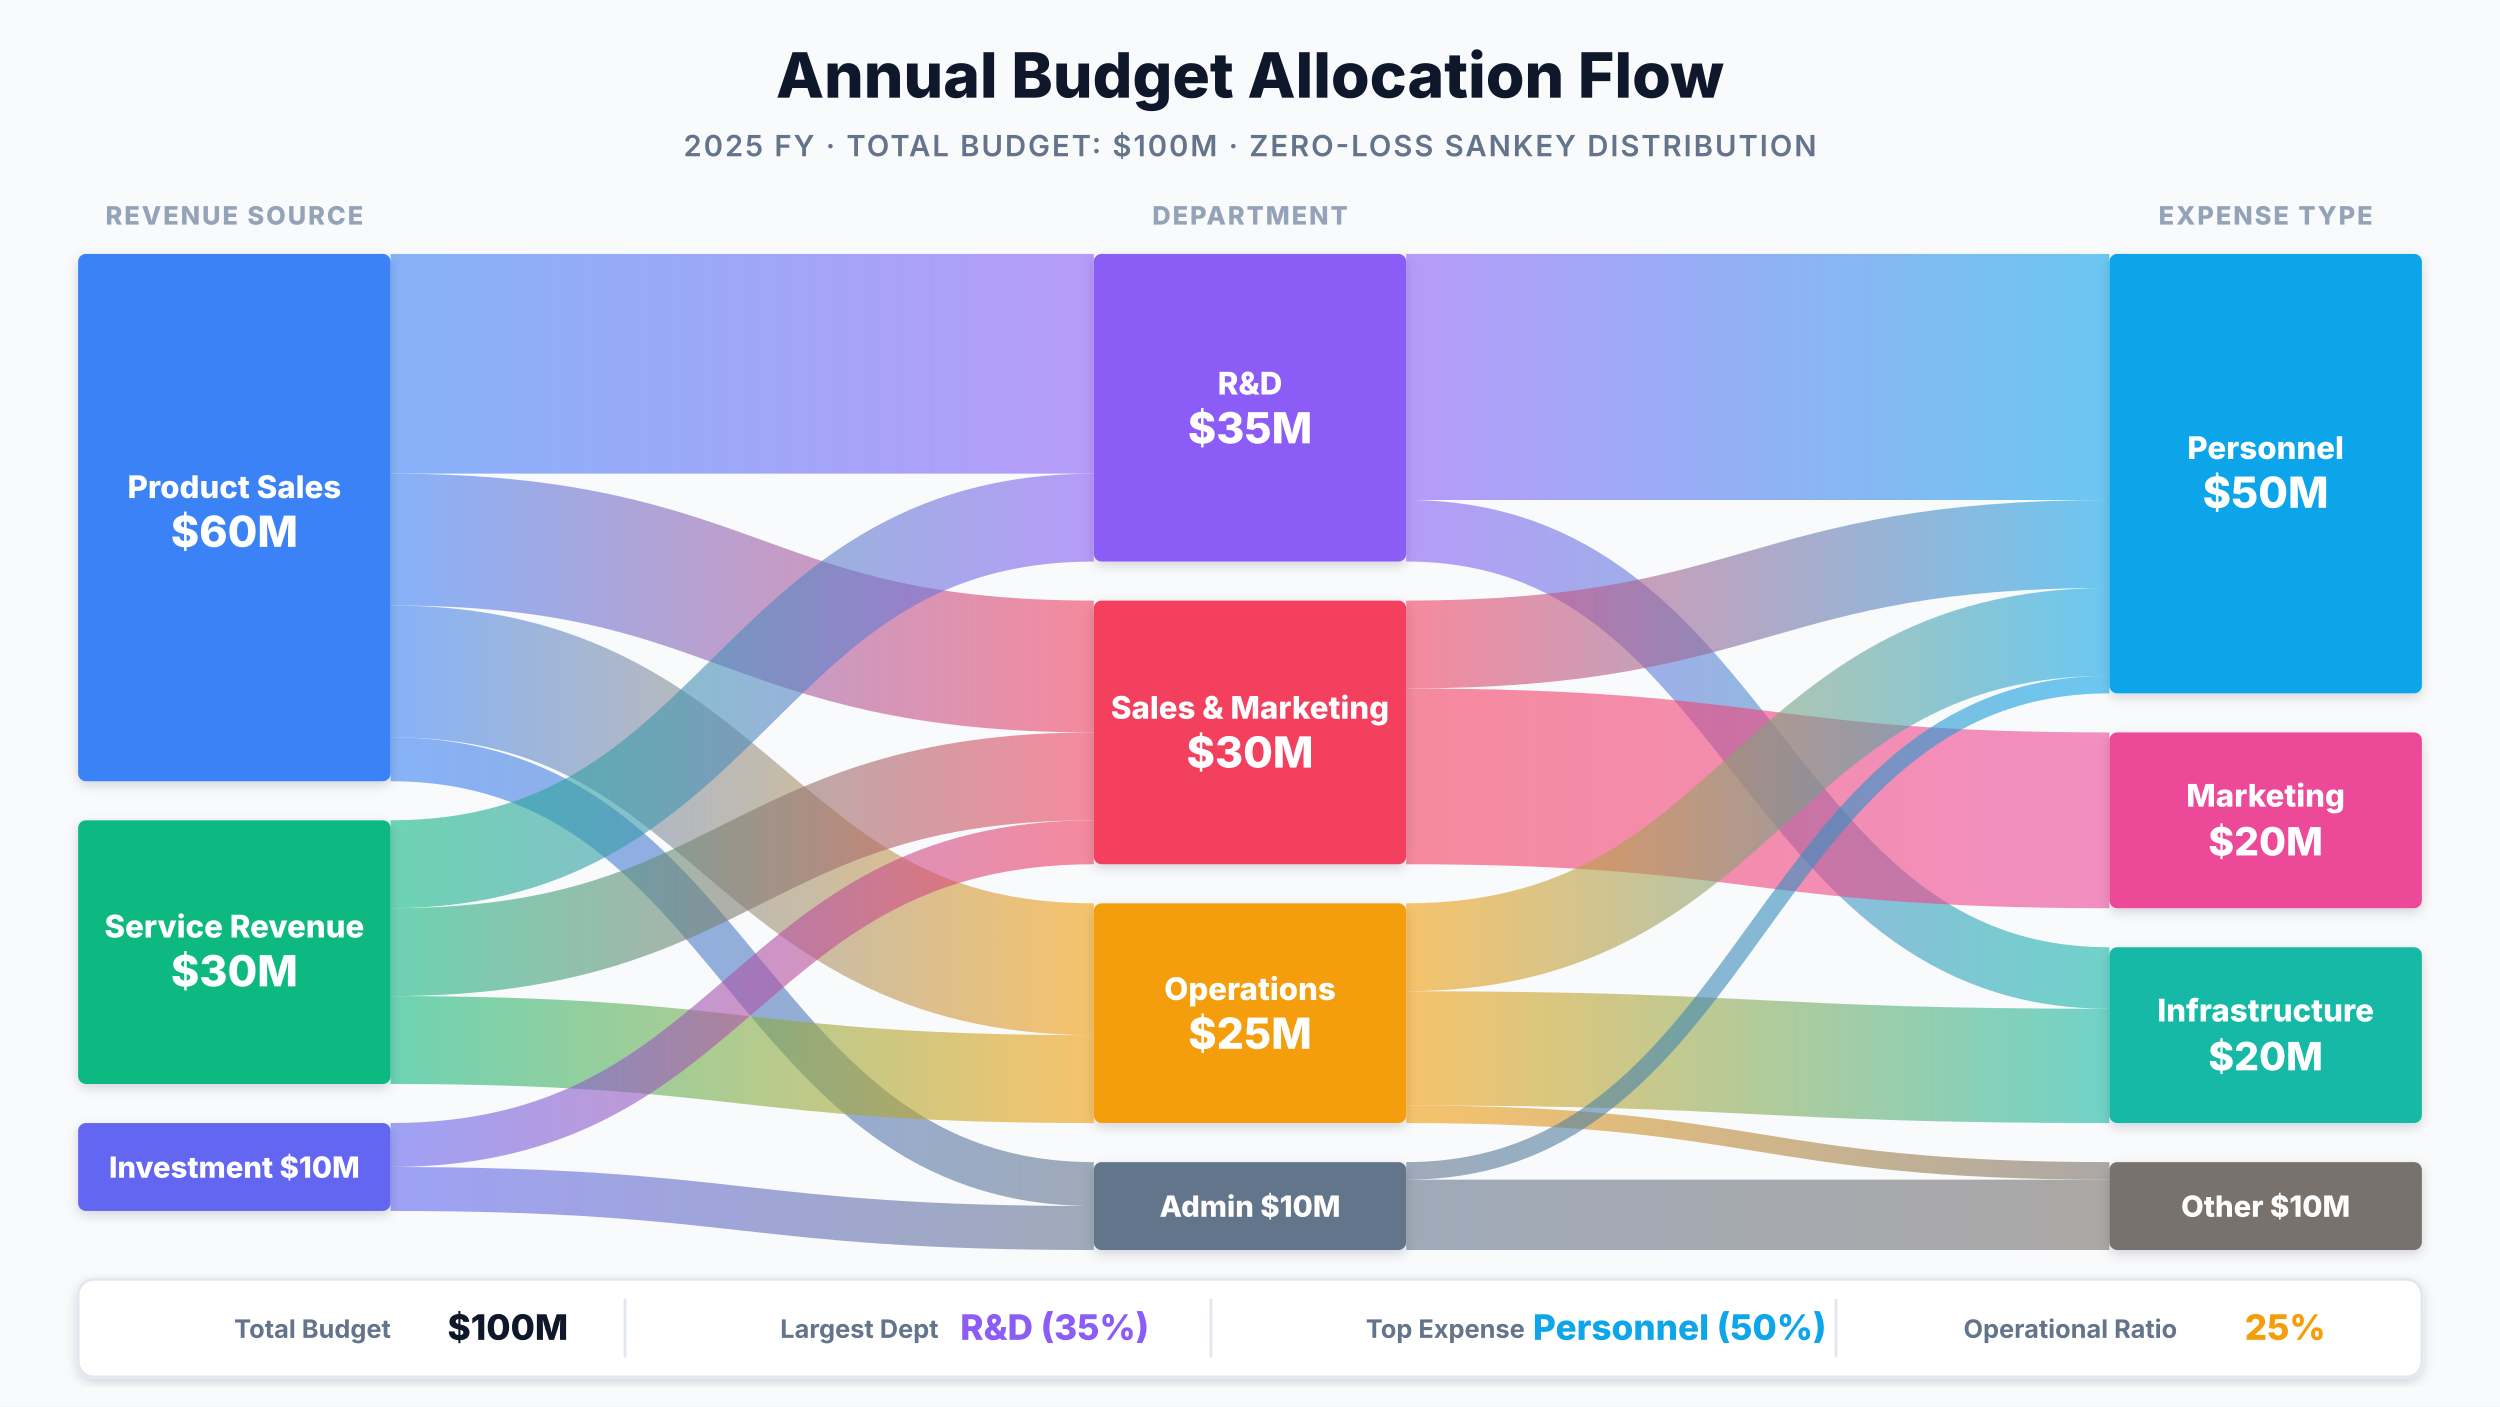
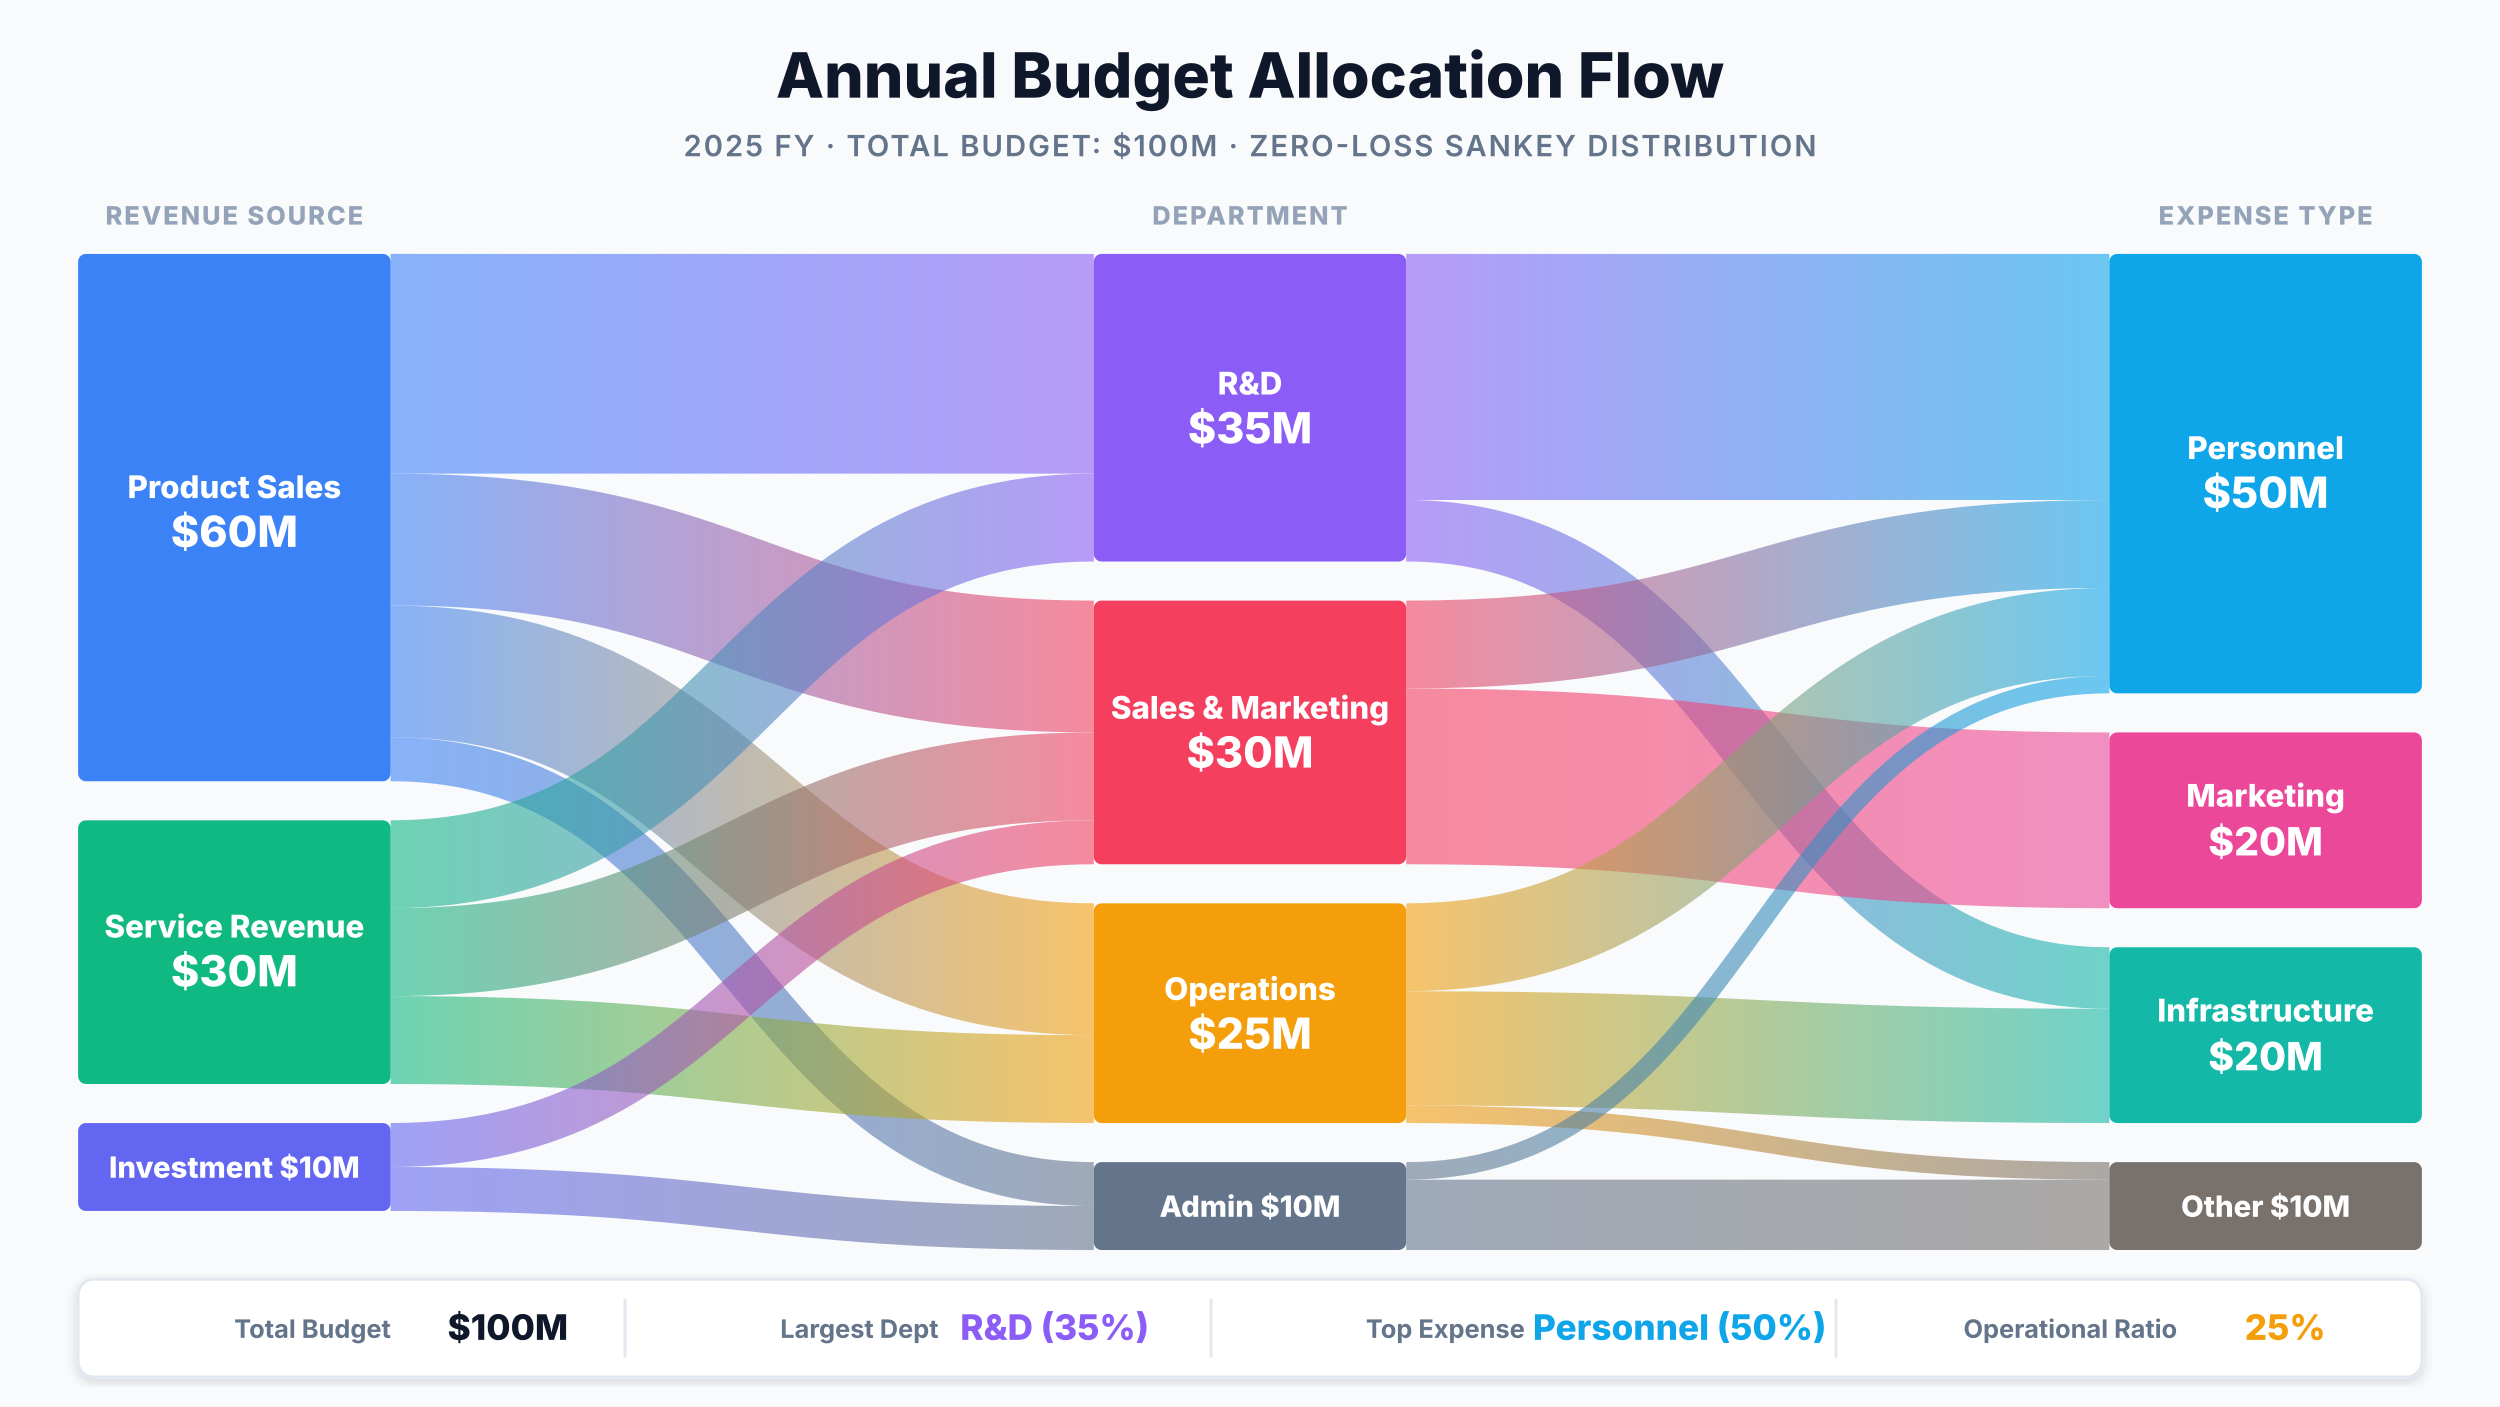
<svg xmlns="http://www.w3.org/2000/svg" viewBox="0 0 1280 720" width="1280" height="720">
  <defs>
    <filter id="nodeShadow" x="-10%" y="-10%" width="120%" height="120%">
      <feGaussianBlur in="SourceAlpha" stdDeviation="3" />
      <feOffset dx="0" dy="2" result="offsetblur" />
      <feFlood flood-color="#0F172A" flood-opacity="0.15" result="shadowColor" />
      <feComposite in="shadowColor" in2="offsetblur" operator="in" result="shadow" />
      <feMerge>
        <feMergeNode in="shadow" />
        <feMergeNode in="SourceGraphic" />
      </feMerge>
    </filter>
-     <linearGradient id="gPR" gradientUnits="userSpaceOnUse" x1="200" y1="0" x2="560" y2="0">
+     <linearGradient id="gPR" x1="0%" y1="0%" x2="100%" y2="0%">
      <stop offset="0%" stop-color="#3B82F6" stop-opacity="0.6" />
      <stop offset="100%" stop-color="#8B5CF6" stop-opacity="0.6" />
    </linearGradient>
-     <linearGradient id="gPS" gradientUnits="userSpaceOnUse" x1="200" y1="0" x2="560" y2="0">
+     <linearGradient id="gPS" x1="0%" y1="0%" x2="100%" y2="0%">
      <stop offset="0%" stop-color="#3B82F6" stop-opacity="0.6" />
      <stop offset="100%" stop-color="#F43F5E" stop-opacity="0.6" />
    </linearGradient>
-     <linearGradient id="gPO" gradientUnits="userSpaceOnUse" x1="200" y1="0" x2="560" y2="0">
+     <linearGradient id="gPO" x1="0%" y1="0%" x2="100%" y2="0%">
      <stop offset="0%" stop-color="#3B82F6" stop-opacity="0.6" />
      <stop offset="100%" stop-color="#F59E0B" stop-opacity="0.6" />
    </linearGradient>
-     <linearGradient id="gPA" gradientUnits="userSpaceOnUse" x1="200" y1="0" x2="560" y2="0">
+     <linearGradient id="gPA" x1="0%" y1="0%" x2="100%" y2="0%">
      <stop offset="0%" stop-color="#3B82F6" stop-opacity="0.6" />
      <stop offset="100%" stop-color="#64748B" stop-opacity="0.6" />
    </linearGradient>
-     <linearGradient id="gSR" gradientUnits="userSpaceOnUse" x1="200" y1="0" x2="560" y2="0">
+     <linearGradient id="gSR" x1="0%" y1="0%" x2="100%" y2="0%">
      <stop offset="0%" stop-color="#10B981" stop-opacity="0.6" />
      <stop offset="100%" stop-color="#8B5CF6" stop-opacity="0.6" />
    </linearGradient>
-     <linearGradient id="gSS" gradientUnits="userSpaceOnUse" x1="200" y1="0" x2="560" y2="0">
+     <linearGradient id="gSS" x1="0%" y1="0%" x2="100%" y2="0%">
      <stop offset="0%" stop-color="#10B981" stop-opacity="0.6" />
      <stop offset="100%" stop-color="#F43F5E" stop-opacity="0.6" />
    </linearGradient>
-     <linearGradient id="gSO" gradientUnits="userSpaceOnUse" x1="200" y1="0" x2="560" y2="0">
+     <linearGradient id="gSO" x1="0%" y1="0%" x2="100%" y2="0%">
      <stop offset="0%" stop-color="#10B981" stop-opacity="0.6" />
      <stop offset="100%" stop-color="#F59E0B" stop-opacity="0.6" />
    </linearGradient>
-     <linearGradient id="gIS" gradientUnits="userSpaceOnUse" x1="200" y1="0" x2="560" y2="0">
+     <linearGradient id="gIS" x1="0%" y1="0%" x2="100%" y2="0%">
      <stop offset="0%" stop-color="#6366F1" stop-opacity="0.6" />
      <stop offset="100%" stop-color="#F43F5E" stop-opacity="0.6" />
    </linearGradient>
-     <linearGradient id="gIA" gradientUnits="userSpaceOnUse" x1="200" y1="0" x2="560" y2="0">
+     <linearGradient id="gIA" x1="0%" y1="0%" x2="100%" y2="0%">
      <stop offset="0%" stop-color="#6366F1" stop-opacity="0.6" />
      <stop offset="100%" stop-color="#64748B" stop-opacity="0.6" />
    </linearGradient>
-     <linearGradient id="gRP" gradientUnits="userSpaceOnUse" x1="720" y1="0" x2="1080" y2="0">
+     <linearGradient id="gRP" x1="0%" y1="0%" x2="100%" y2="0%">
      <stop offset="0%" stop-color="#8B5CF6" stop-opacity="0.6" />
      <stop offset="100%" stop-color="#0EA5E9" stop-opacity="0.6" />
    </linearGradient>
-     <linearGradient id="gRI" gradientUnits="userSpaceOnUse" x1="720" y1="0" x2="1080" y2="0">
+     <linearGradient id="gRI" x1="0%" y1="0%" x2="100%" y2="0%">
      <stop offset="0%" stop-color="#8B5CF6" stop-opacity="0.6" />
      <stop offset="100%" stop-color="#14B8A6" stop-opacity="0.6" />
    </linearGradient>
-     <linearGradient id="gSP" gradientUnits="userSpaceOnUse" x1="720" y1="0" x2="1080" y2="0">
+     <linearGradient id="gSP" x1="0%" y1="0%" x2="100%" y2="0%">
      <stop offset="0%" stop-color="#F43F5E" stop-opacity="0.6" />
      <stop offset="100%" stop-color="#0EA5E9" stop-opacity="0.6" />
    </linearGradient>
-     <linearGradient id="gSM" gradientUnits="userSpaceOnUse" x1="720" y1="0" x2="1080" y2="0">
+     <linearGradient id="gSM" x1="0%" y1="0%" x2="100%" y2="0%">
      <stop offset="0%" stop-color="#F43F5E" stop-opacity="0.6" />
      <stop offset="100%" stop-color="#EC4899" stop-opacity="0.6" />
    </linearGradient>
-     <linearGradient id="gOP" gradientUnits="userSpaceOnUse" x1="720" y1="0" x2="1080" y2="0">
+     <linearGradient id="gOP" x1="0%" y1="0%" x2="100%" y2="0%">
      <stop offset="0%" stop-color="#F59E0B" stop-opacity="0.6" />
      <stop offset="100%" stop-color="#0EA5E9" stop-opacity="0.6" />
    </linearGradient>
-     <linearGradient id="gOI" gradientUnits="userSpaceOnUse" x1="720" y1="0" x2="1080" y2="0">
+     <linearGradient id="gOI" x1="0%" y1="0%" x2="100%" y2="0%">
      <stop offset="0%" stop-color="#F59E0B" stop-opacity="0.6" />
      <stop offset="100%" stop-color="#14B8A6" stop-opacity="0.6" />
    </linearGradient>
-     <linearGradient id="gOO" gradientUnits="userSpaceOnUse" x1="720" y1="0" x2="1080" y2="0">
+     <linearGradient id="gOO" x1="0%" y1="0%" x2="100%" y2="0%">
      <stop offset="0%" stop-color="#F59E0B" stop-opacity="0.6" />
      <stop offset="100%" stop-color="#78716C" stop-opacity="0.6" />
    </linearGradient>
-     <linearGradient id="gAP" gradientUnits="userSpaceOnUse" x1="720" y1="0" x2="1080" y2="0">
+     <linearGradient id="gAP" x1="0%" y1="0%" x2="100%" y2="0%">
      <stop offset="0%" stop-color="#64748B" stop-opacity="0.6" />
      <stop offset="100%" stop-color="#0EA5E9" stop-opacity="0.6" />
    </linearGradient>
-     <linearGradient id="gAO" gradientUnits="userSpaceOnUse" x1="720" y1="0" x2="1080" y2="0">
+     <linearGradient id="gAO" x1="0%" y1="0%" x2="100%" y2="0%">
      <stop offset="0%" stop-color="#64748B" stop-opacity="0.6" />
      <stop offset="100%" stop-color="#78716C" stop-opacity="0.6" />
    </linearGradient>
  </defs>
  <rect width="1280" height="720" fill="#F8FAFC" />
  <text x="640" y="50" font-family="-apple-system, BlinkMacSystemFont, 'Segoe UI', sans-serif" font-size="32" font-weight="800" fill="#0F172A" text-anchor="middle">Annual Budget Allocation Flow</text>
  <text x="640" y="80" font-family="-apple-system, BlinkMacSystemFont, 'Segoe UI', sans-serif" font-size="15" font-weight="600" fill="#64748B" letter-spacing="1" text-anchor="middle">2025 FY · TOTAL BUDGET: $100M · ZERO-LOSS SANKEY DISTRIBUTION</text>
  <text x="120" y="115" font-family="-apple-system, BlinkMacSystemFont, 'Segoe UI', sans-serif" font-size="13" font-weight="800" fill="#94A3B8" letter-spacing="1" text-anchor="middle">REVENUE SOURCE</text>
  <text x="640" y="115" font-family="-apple-system, BlinkMacSystemFont, 'Segoe UI', sans-serif" font-size="13" font-weight="800" fill="#94A3B8" letter-spacing="1" text-anchor="middle">DEPARTMENT</text>
  <text x="1160" y="115" font-family="-apple-system, BlinkMacSystemFont, 'Segoe UI', sans-serif" font-size="13" font-weight="800" fill="#94A3B8" letter-spacing="1" text-anchor="middle">EXPENSE TYPE</text>
-   <g>
-     <path d="M 200 186.25 C 380 186.25, 380 186.25, 560 186.25" fill="none" stroke="url(#gPR)" stroke-width="112.5" />
+   <g id="sankey-flows">
+     <rect x="200" y="130" width="360" height="112.5" fill="url(#gPR)" />
    <path d="M 200 276.25 C 380 276.25, 380 341.25, 560 341.25" fill="none" stroke="url(#gPS)" stroke-width="67.5" />
    <path d="M 200 343.75 C 380 343.75, 380 496.25, 560 496.25" fill="none" stroke="url(#gPO)" stroke-width="67.5" />
    <path d="M 200 388.75 C 380 388.75, 380 606.25, 560 606.25" fill="none" stroke="url(#gPA)" stroke-width="22.5" />
    <path d="M 200 442.5 C 380 442.5, 380 265, 560 265" fill="none" stroke="url(#gSR)" stroke-width="45" />
    <path d="M 200 487.5 C 380 487.5, 380 397.5, 560 397.5" fill="none" stroke="url(#gSS)" stroke-width="45" />
    <path d="M 200 532.5 C 380 532.5, 380 552.5, 560 552.5" fill="none" stroke="url(#gSO)" stroke-width="45" />
    <path d="M 200 586.25 C 380 586.25, 380 431.25, 560 431.25" fill="none" stroke="url(#gIS)" stroke-width="22.5" />
    <path d="M 200 608.75 C 380 608.75, 380 628.75, 560 628.75" fill="none" stroke="url(#gIA)" stroke-width="22.5" />
-     <path d="M 720 193 C 900 193, 900 193, 1080 193" fill="none" stroke="url(#gRP)" stroke-width="126" />
+     <rect x="720" y="130" width="360" height="126" fill="url(#gRP)" />
    <path d="M 720 271.75 C 900 271.75, 900 500.75, 1080 500.75" fill="none" stroke="url(#gRI)" stroke-width="31.5" />
    <path d="M 720 330 C 900 330, 900 278.5, 1080 278.5" fill="none" stroke="url(#gSP)" stroke-width="45" />
    <path d="M 720 397.5 C 900 397.5, 900 420, 1080 420" fill="none" stroke="url(#gSM)" stroke-width="90" />
    <path d="M 720 485 C 900 485, 900 323.5, 1080 323.5" fill="none" stroke="url(#gOP)" stroke-width="45" />
    <path d="M 720 536.75 C 900 536.75, 900 545.75, 1080 545.75" fill="none" stroke="url(#gOI)" stroke-width="58.5" />
    <path d="M 720 570.5 C 900 570.5, 900 599.5, 1080 599.5" fill="none" stroke="url(#gOO)" stroke-width="9" />
    <path d="M 720 599.5 C 900 599.5, 900 350.5, 1080 350.5" fill="none" stroke="url(#gAP)" stroke-width="9" />
-     <path d="M 720 622 C 900 622, 900 622, 1080 622" fill="none" stroke="url(#gAO)" stroke-width="36" />
+     <rect x="720" y="604" width="360" height="36" fill="url(#gAO)" />
  </g>
-   <g filter="url(#nodeShadow)">
+   <g id="revenue-sources">
    <rect x="40" y="130" width="160" height="270" rx="4" fill="#3B82F6" />
    <text x="120" y="255" font-family="-apple-system, BlinkMacSystemFont, 'Segoe UI', sans-serif" font-size="16" font-weight="800" fill="#FFFFFF" text-anchor="middle">Product Sales</text>
    <text x="120" y="280" font-family="-apple-system, BlinkMacSystemFont, 'Segoe UI', sans-serif" font-size="22" font-weight="800" fill="#FFFFFF" text-anchor="middle">$60M</text>
    <rect x="40" y="420" width="160" height="135" rx="4" fill="#10B981" />
    <text x="120" y="480" font-family="-apple-system, BlinkMacSystemFont, 'Segoe UI', sans-serif" font-size="16" font-weight="800" fill="#FFFFFF" text-anchor="middle">Service Revenue</text>
    <text x="120" y="505" font-family="-apple-system, BlinkMacSystemFont, 'Segoe UI', sans-serif" font-size="22" font-weight="800" fill="#FFFFFF" text-anchor="middle">$30M</text>
    <rect x="40" y="575" width="160" height="45" rx="4" fill="#6366F1" />
    <text x="120" y="603" font-family="-apple-system, BlinkMacSystemFont, 'Segoe UI', sans-serif" font-size="15" font-weight="800" fill="#FFFFFF" text-anchor="middle">Investment $10M</text>
  </g>
-   <g filter="url(#nodeShadow)">
+   <g id="department-allocations">
    <rect x="560" y="130" width="160" height="157.5" rx="4" fill="#8B5CF6" />
    <text x="640" y="202" font-family="-apple-system, BlinkMacSystemFont, 'Segoe UI', sans-serif" font-size="16" font-weight="800" fill="#FFFFFF" text-anchor="middle">R&amp;D</text>
    <text x="640" y="227" font-family="-apple-system, BlinkMacSystemFont, 'Segoe UI', sans-serif" font-size="22" font-weight="800" fill="#FFFFFF" text-anchor="middle">$35M</text>
    <rect x="560" y="307.5" width="160" height="135" rx="4" fill="#F43F5E" />
    <text x="640" y="368" font-family="-apple-system, BlinkMacSystemFont, 'Segoe UI', sans-serif" font-size="16" font-weight="800" fill="#FFFFFF" text-anchor="middle">Sales &amp; Marketing</text>
    <text x="640" y="393" font-family="-apple-system, BlinkMacSystemFont, 'Segoe UI', sans-serif" font-size="22" font-weight="800" fill="#FFFFFF" text-anchor="middle">$30M</text>
    <rect x="560" y="462.5" width="160" height="112.5" rx="4" fill="#F59E0B" />
    <text x="640" y="512" font-family="-apple-system, BlinkMacSystemFont, 'Segoe UI', sans-serif" font-size="16" font-weight="800" fill="#FFFFFF" text-anchor="middle">Operations</text>
    <text x="640" y="537" font-family="-apple-system, BlinkMacSystemFont, 'Segoe UI', sans-serif" font-size="22" font-weight="800" fill="#FFFFFF" text-anchor="middle">$25M</text>
    <rect x="560" y="595" width="160" height="45" rx="4" fill="#64748B" />
    <text x="640" y="623" font-family="-apple-system, BlinkMacSystemFont, 'Segoe UI', sans-serif" font-size="15" font-weight="800" fill="#FFFFFF" text-anchor="middle">Admin $10M</text>
  </g>
-   <g filter="url(#nodeShadow)">
+   <g id="expense-types">
    <rect x="1080" y="130" width="160" height="225" rx="4" fill="#0EA5E9" />
    <text x="1160" y="235" font-family="-apple-system, BlinkMacSystemFont, 'Segoe UI', sans-serif" font-size="16" font-weight="800" fill="#FFFFFF" text-anchor="middle">Personnel</text>
    <text x="1160" y="260" font-family="-apple-system, BlinkMacSystemFont, 'Segoe UI', sans-serif" font-size="22" font-weight="800" fill="#FFFFFF" text-anchor="middle">$50M</text>
    <rect x="1080" y="375" width="160" height="90" rx="4" fill="#EC4899" />
    <text x="1160" y="413" font-family="-apple-system, BlinkMacSystemFont, 'Segoe UI', sans-serif" font-size="16" font-weight="800" fill="#FFFFFF" text-anchor="middle">Marketing</text>
    <text x="1160" y="438" font-family="-apple-system, BlinkMacSystemFont, 'Segoe UI', sans-serif" font-size="20" font-weight="800" fill="#FFFFFF" text-anchor="middle">$20M</text>
    <rect x="1080" y="485" width="160" height="90" rx="4" fill="#14B8A6" />
    <text x="1160" y="523" font-family="-apple-system, BlinkMacSystemFont, 'Segoe UI', sans-serif" font-size="16" font-weight="800" fill="#FFFFFF" text-anchor="middle">Infrastructure</text>
    <text x="1160" y="548" font-family="-apple-system, BlinkMacSystemFont, 'Segoe UI', sans-serif" font-size="20" font-weight="800" fill="#FFFFFF" text-anchor="middle">$20M</text>
    <rect x="1080" y="595" width="160" height="45" rx="4" fill="#78716C" />
    <text x="1160" y="623" font-family="-apple-system, BlinkMacSystemFont, 'Segoe UI', sans-serif" font-size="15" font-weight="800" fill="#FFFFFF" text-anchor="middle">Other $10M</text>
  </g>
  <g id="stats">
    <rect x="40" y="655" width="1200" height="50" rx="8" fill="#FFFFFF" stroke="#E2E8F0" stroke-width="1.5" filter="url(#nodeShadow)" />
    <text x="160" y="685" font-family="-apple-system, BlinkMacSystemFont, 'Segoe UI', sans-serif" font-size="13" font-weight="700" fill="#64748B" text-anchor="middle">Total Budget</text>
    <text x="260" y="686" font-family="-apple-system, BlinkMacSystemFont, 'Segoe UI', sans-serif" font-size="18" font-weight="800" fill="#0F172A" text-anchor="middle">$100M</text>
    <line x1="320" y1="665" x2="320" y2="695" stroke="#E2E8F0" stroke-width="1.5" />
    <text x="440" y="685" font-family="-apple-system, BlinkMacSystemFont, 'Segoe UI', sans-serif" font-size="13" font-weight="700" fill="#64748B" text-anchor="middle">Largest Dept</text>
    <text x="540" y="686" font-family="-apple-system, BlinkMacSystemFont, 'Segoe UI', sans-serif" font-size="18" font-weight="800" fill="#8B5CF6" text-anchor="middle">R&amp;D (35%)</text>
    <line x1="620" y1="665" x2="620" y2="695" stroke="#E2E8F0" stroke-width="1.5" />
    <text x="740" y="685" font-family="-apple-system, BlinkMacSystemFont, 'Segoe UI', sans-serif" font-size="13" font-weight="700" fill="#64748B" text-anchor="middle">Top Expense</text>
    <text x="860" y="686" font-family="-apple-system, BlinkMacSystemFont, 'Segoe UI', sans-serif" font-size="18" font-weight="800" fill="#0EA5E9" text-anchor="middle">Personnel (50%)</text>
    <line x1="940" y1="665" x2="940" y2="695" stroke="#E2E8F0" stroke-width="1.5" />
    <text x="1060" y="685" font-family="-apple-system, BlinkMacSystemFont, 'Segoe UI', sans-serif" font-size="13" font-weight="700" fill="#64748B" text-anchor="middle">Operational Ratio</text>
    <text x="1170" y="686" font-family="-apple-system, BlinkMacSystemFont, 'Segoe UI', sans-serif" font-size="18" font-weight="800" fill="#F59E0B" text-anchor="middle">25%</text>
  </g>
</svg>
